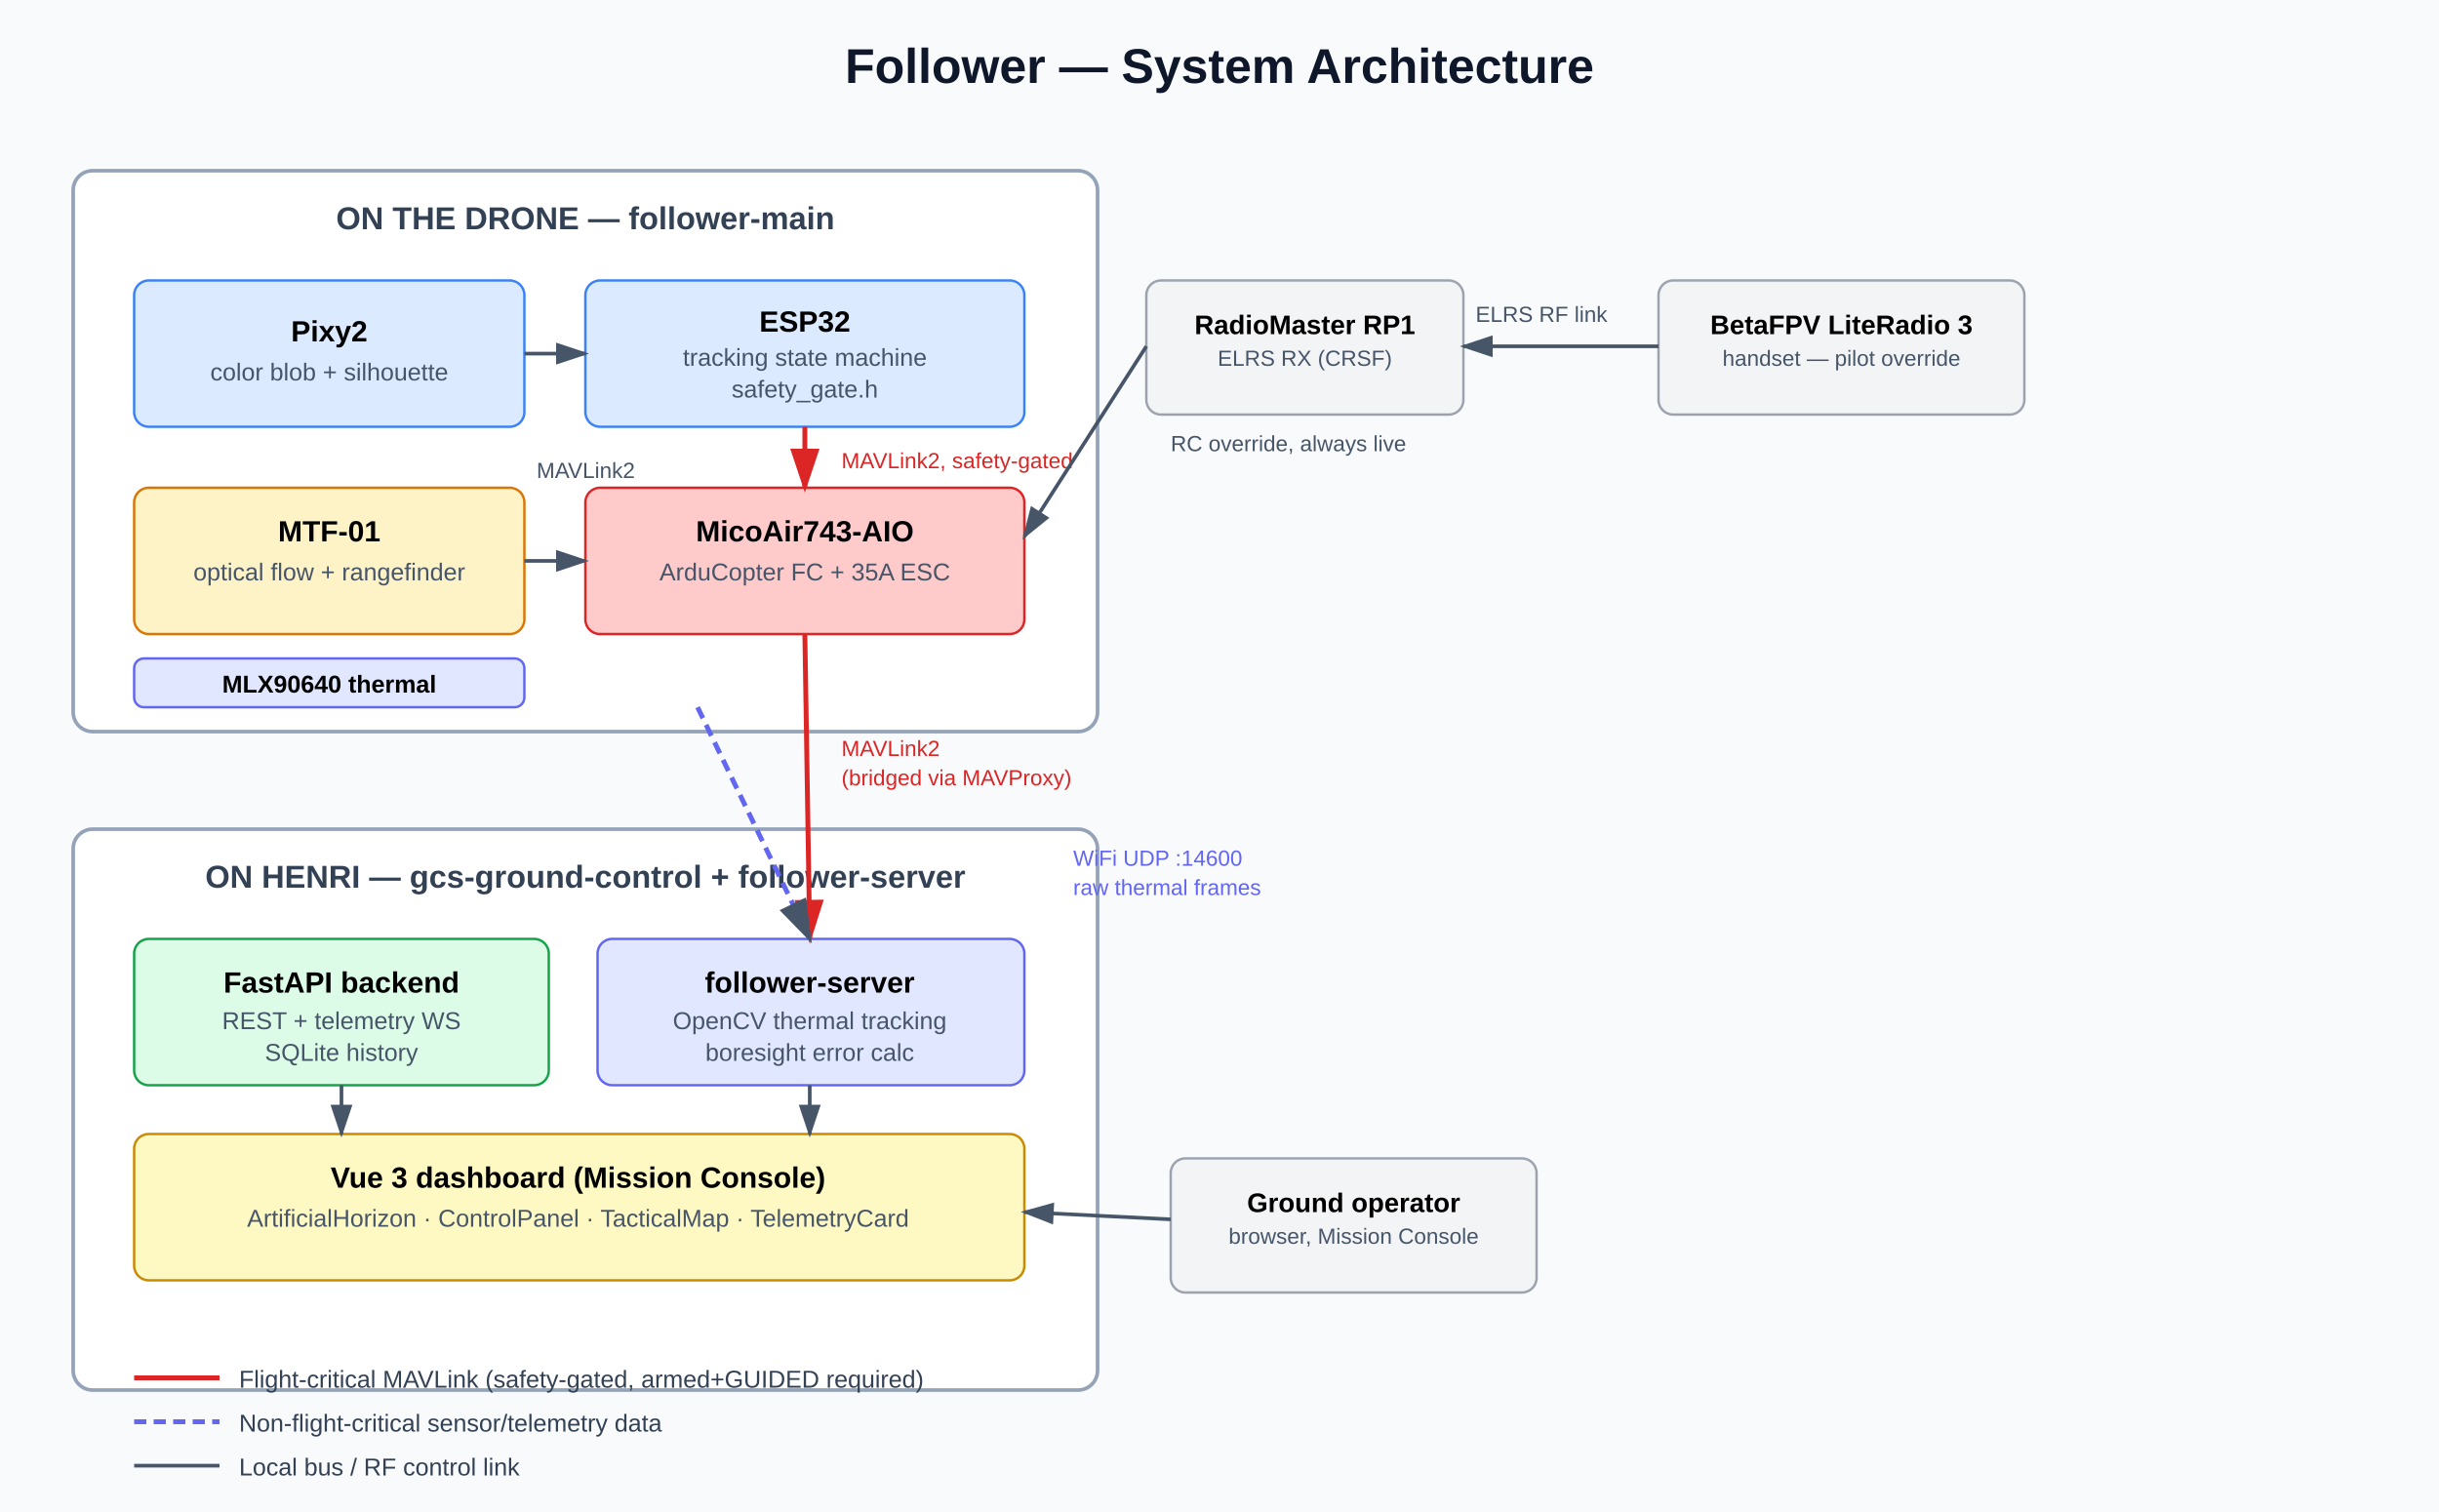
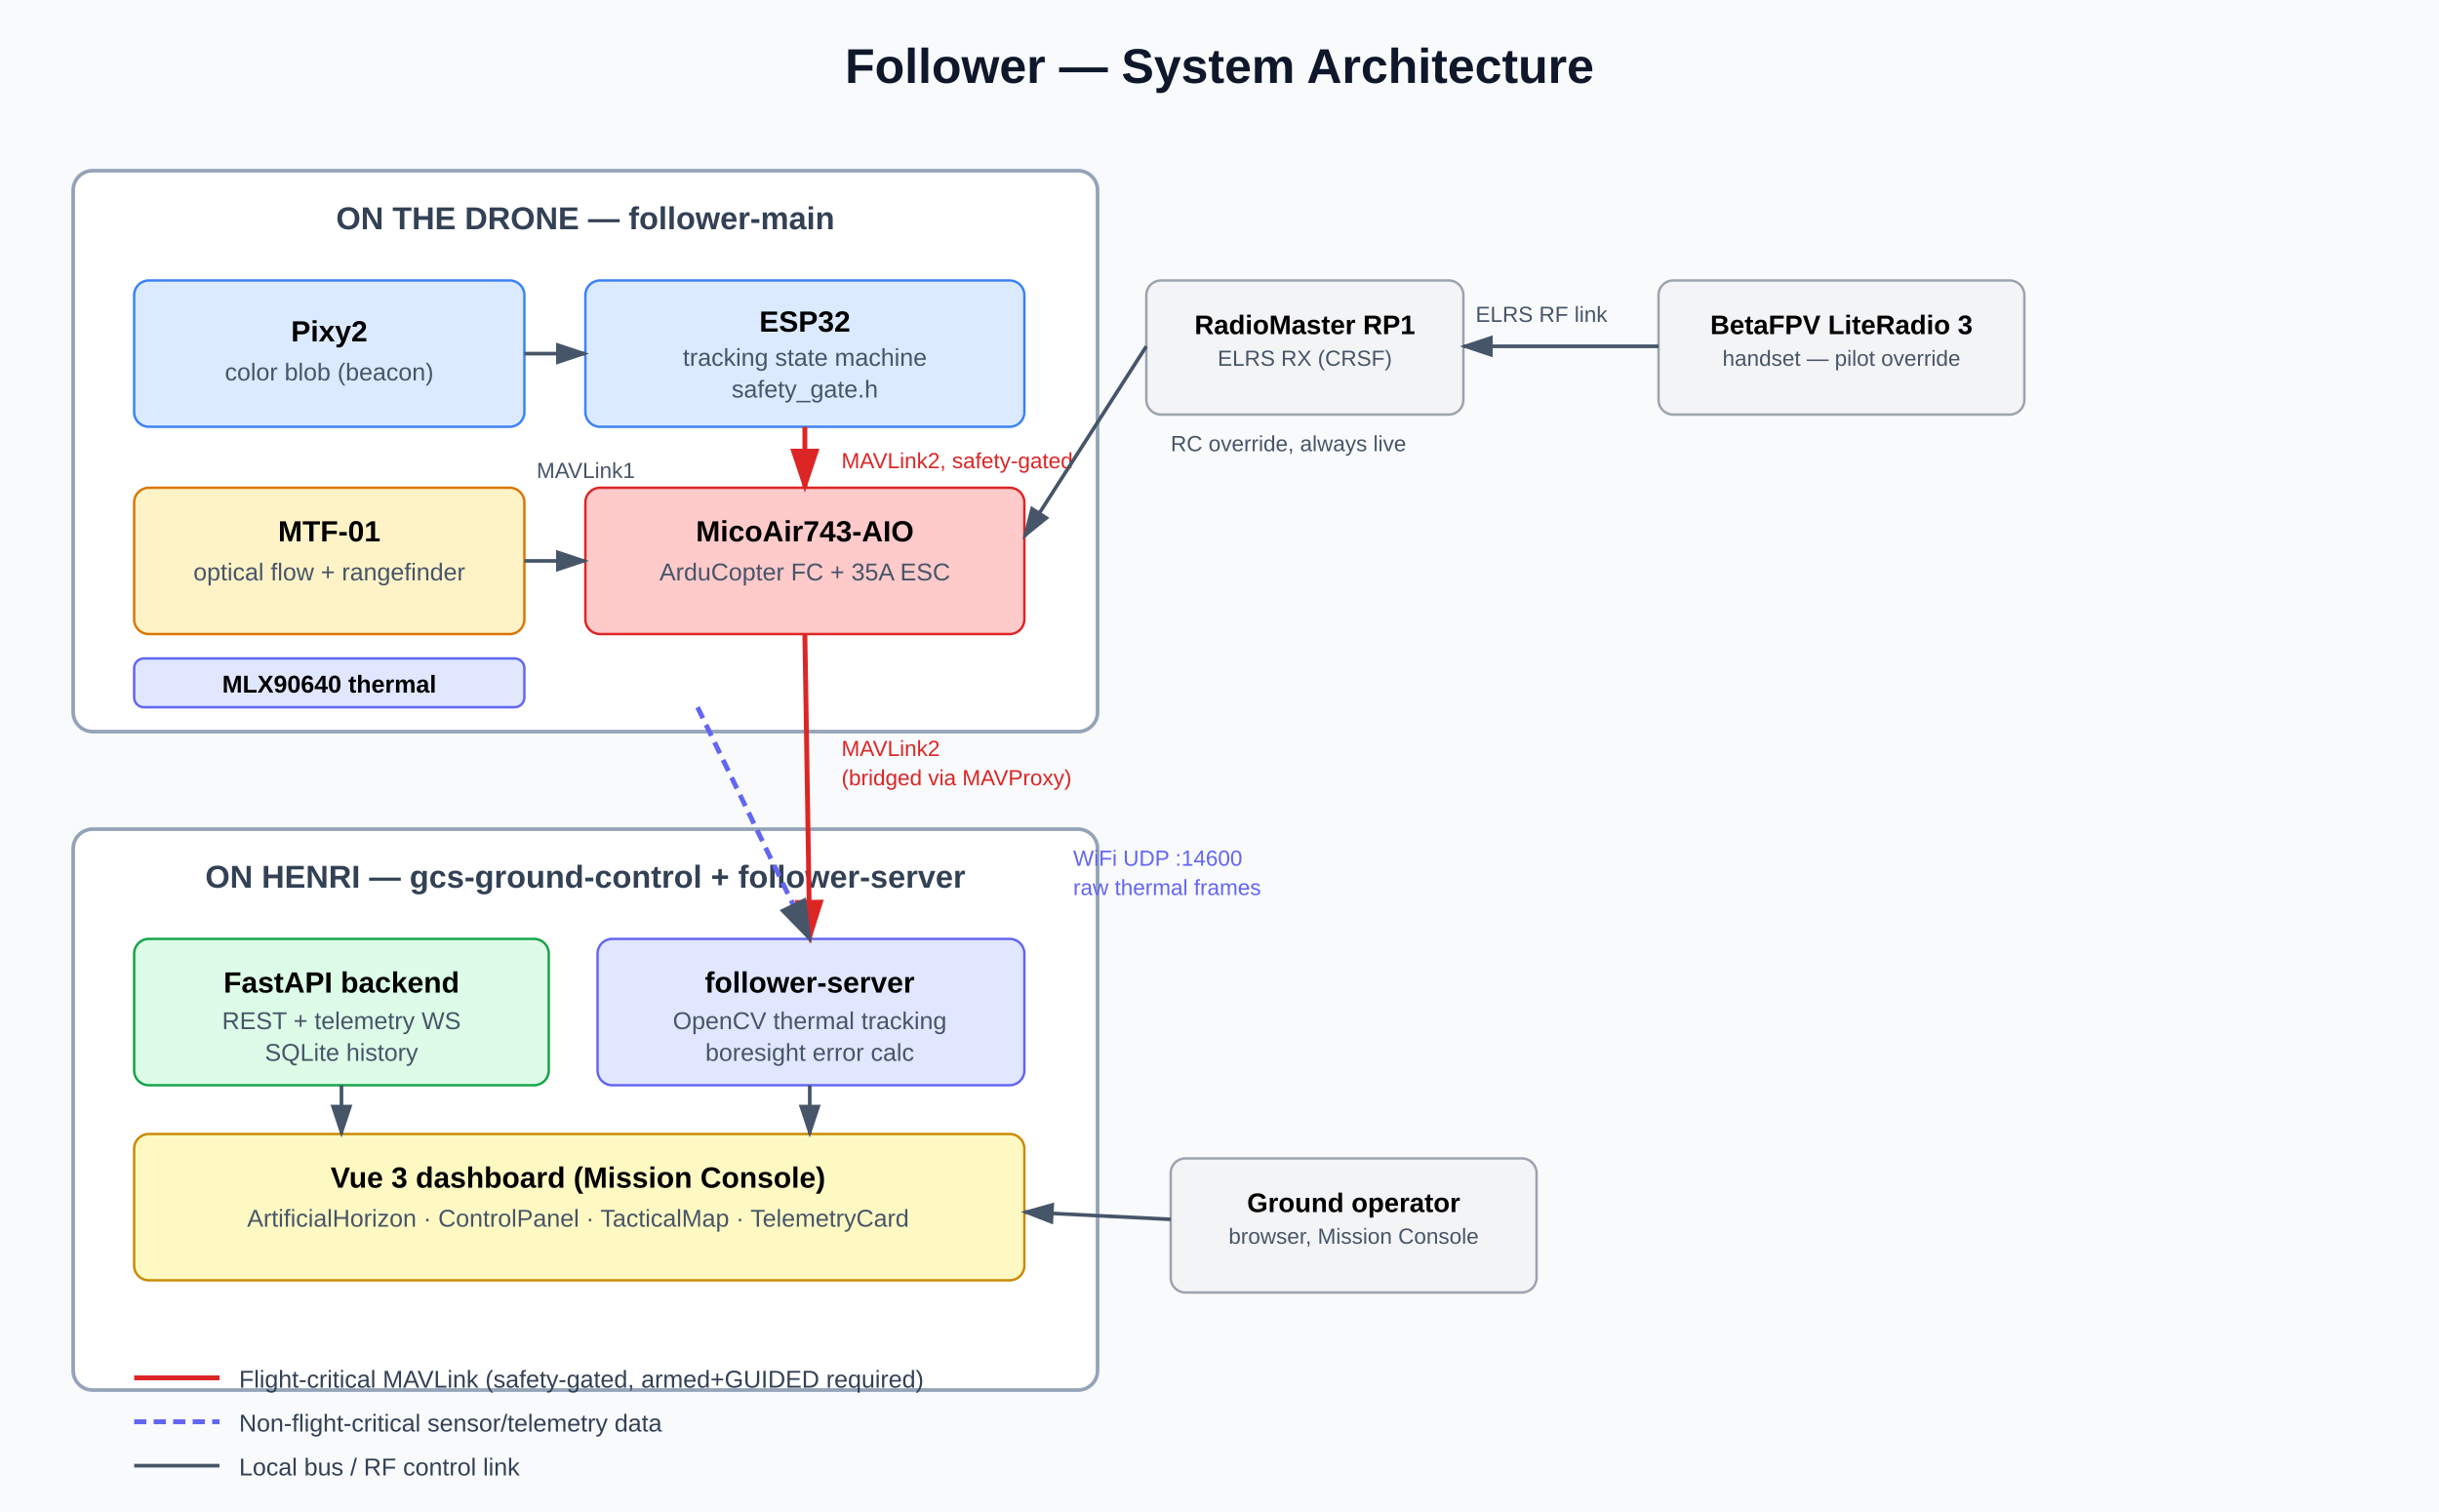
<svg xmlns="http://www.w3.org/2000/svg" viewBox="0 0 1000 620" font-family="Arial, sans-serif">
  <defs>
    <marker id="arrow" markerWidth="10" markerHeight="10" refX="8" refY="3" orient="auto" markerUnits="strokeWidth">
      <path d="M0,0 L0,6 L9,3 z" fill="#475569" />
    </marker>
    <marker id="arrowRed" markerWidth="10" markerHeight="10" refX="8" refY="3" orient="auto" markerUnits="strokeWidth">
      <path d="M0,0 L0,6 L9,3 z" fill="#dc2626" />
    </marker>
  </defs>
  <rect width="1000" height="620" fill="#f8fafc" />
  <text x="500" y="34" text-anchor="middle" font-size="20" font-weight="bold" fill="#0f172a">Follower — System Architecture</text>
  <rect x="30" y="70" width="420" height="230" rx="8" fill="#ffffff" stroke="#94a3b8" stroke-width="1.5" />
  <text x="240" y="94" text-anchor="middle" font-size="13" font-weight="bold" fill="#334155">ON THE DRONE — follower-main</text>
  <rect x="55" y="115" width="160" height="60" rx="6" fill="#dbeafe" stroke="#3b82f6" />
  <text x="135" y="140" text-anchor="middle" font-size="12" font-weight="bold">Pixy2</text>
-   <text x="135" y="156" text-anchor="middle" font-size="10" fill="#475569">color blob + silhouette</text>
+   <text x="135" y="156" text-anchor="middle" font-size="10" fill="#475569">color blob (beacon)</text>
  <rect x="240" y="115" width="180" height="60" rx="6" fill="#dbeafe" stroke="#3b82f6" />
  <text x="330" y="136" text-anchor="middle" font-size="12" font-weight="bold">ESP32</text>
  <text x="330" y="150" text-anchor="middle" font-size="10" fill="#475569">tracking state machine</text>
  <text x="330" y="163" text-anchor="middle" font-size="10" fill="#475569">safety_gate.h</text>
  <rect x="55" y="200" width="160" height="60" rx="6" fill="#fef3c7" stroke="#d97706" />
  <text x="135" y="222" text-anchor="middle" font-size="12" font-weight="bold">MTF-01</text>
  <text x="135" y="238" text-anchor="middle" font-size="10" fill="#475569">optical flow + rangefinder</text>
  <rect x="240" y="200" width="180" height="60" rx="6" fill="#fecaca" stroke="#dc2626" />
  <text x="330" y="222" text-anchor="middle" font-size="12" font-weight="bold">MicoAir743-AIO</text>
  <text x="330" y="238" text-anchor="middle" font-size="10" fill="#475569">ArduCopter FC + 35A ESC</text>
  <rect x="55" y="270" width="160" height="20" rx="4" fill="#e0e7ff" stroke="#6366f1" />
  <text x="135" y="284" text-anchor="middle" font-size="10" font-weight="bold">MLX90640 thermal</text>
  <line x1="215" y1="145" x2="240" y2="145" stroke="#475569" stroke-width="1.5" marker-end="url(#arrow)" />
  <line x1="330" y1="175" x2="330" y2="200" stroke="#dc2626" stroke-width="2" marker-end="url(#arrowRed)" />
  <text x="345" y="192" font-size="9" fill="#dc2626">MAVLink2, safety-gated</text>
  <line x1="215" y1="230" x2="240" y2="230" stroke="#475569" stroke-width="1.5" marker-end="url(#arrow)" />
-   <text x="220" y="196" font-size="9" fill="#475569">MAVLink2</text>
+   <text x="220" y="196" font-size="9" fill="#475569">MAVLink1</text>
  <rect x="55" y="140" width="0" height="0" />
  <rect x="470" y="115" width="130" height="55" rx="6" fill="#f3f4f6" stroke="#9ca3af" />
  <text x="535" y="137" text-anchor="middle" font-size="11" font-weight="bold">RadioMaster RP1</text>
  <text x="535" y="150" text-anchor="middle" font-size="9" fill="#475569">ELRS RX (CRSF)</text>
  <line x1="470" y1="142" x2="420" y2="220" stroke="#475569" stroke-width="1.5" marker-end="url(#arrow)" />
  <text x="480" y="185" font-size="9" fill="#475569">RC override, always live</text>
  <rect x="30" y="340" width="420" height="230" rx="8" fill="#ffffff" stroke="#94a3b8" stroke-width="1.5" />
  <text x="240" y="364" text-anchor="middle" font-size="13" font-weight="bold" fill="#334155">ON HENRI — gcs-ground-control + follower-server</text>
  <rect x="55" y="385" width="170" height="60" rx="6" fill="#dcfce7" stroke="#16a34a" />
  <text x="140" y="407" text-anchor="middle" font-size="12" font-weight="bold">FastAPI backend</text>
  <text x="140" y="422" text-anchor="middle" font-size="10" fill="#475569">REST + telemetry WS</text>
  <text x="140" y="435" text-anchor="middle" font-size="10" fill="#475569">SQLite history</text>
  <rect x="245" y="385" width="175" height="60" rx="6" fill="#e0e7ff" stroke="#6366f1" />
  <text x="332" y="407" text-anchor="middle" font-size="12" font-weight="bold">follower-server</text>
  <text x="332" y="422" text-anchor="middle" font-size="10" fill="#475569">OpenCV thermal tracking</text>
  <text x="332" y="435" text-anchor="middle" font-size="10" fill="#475569">boresight error calc</text>
  <rect x="55" y="465" width="365" height="60" rx="6" fill="#fef9c3" stroke="#ca8a04" />
  <text x="237" y="487" text-anchor="middle" font-size="12" font-weight="bold">Vue 3 dashboard (Mission Console)</text>
  <text x="237" y="503" text-anchor="middle" font-size="10" fill="#475569">ArtificialHorizon · ControlPanel · TacticalMap · TelemetryCard</text>
  <line x1="140" y1="445" x2="140" y2="465" stroke="#475569" stroke-width="1.5" marker-end="url(#arrow)" />
  <line x1="332" y1="445" x2="332" y2="465" stroke="#475569" stroke-width="1.5" marker-end="url(#arrow)" />
  <line x1="330" y1="260" x2="332" y2="385" stroke="#dc2626" stroke-width="2" marker-end="url(#arrowRed)" />
  <text x="345" y="310" font-size="9" fill="#dc2626">MAVLink2</text>
  <text x="345" y="322" font-size="9" fill="#dc2626">(bridged via MAVProxy)</text>
  <line x1="286" y1="290" x2="332" y2="385" stroke="#6366f1" stroke-width="2" stroke-dasharray="5,3" marker-end="url(#arrow)" />
  <text x="440" y="355" font-size="9" fill="#6366f1">WiFi UDP :14600</text>
  <text x="440" y="367" font-size="9" fill="#6366f1">raw thermal frames</text>
  <rect x="680" y="115" width="150" height="55" rx="6" fill="#f3f4f6" stroke="#9ca3af" />
  <text x="755" y="137" text-anchor="middle" font-size="11" font-weight="bold">BetaFPV LiteRadio 3</text>
  <text x="755" y="150" text-anchor="middle" font-size="9" fill="#475569">handset — pilot override</text>
  <line x1="680" y1="142" x2="600" y2="142" stroke="#475569" stroke-width="1.5" marker-end="url(#arrow)" />
  <text x="605" y="132" font-size="9" fill="#475569">ELRS RF link</text>
  <rect x="480" y="475" width="150" height="55" rx="6" fill="#f3f4f6" stroke="#9ca3af" />
  <text x="555" y="497" text-anchor="middle" font-size="11" font-weight="bold">Ground operator</text>
  <text x="555" y="510" text-anchor="middle" font-size="9" fill="#475569">browser, Mission Console</text>
  <line x1="480" y1="500" x2="420" y2="497" stroke="#475569" stroke-width="1.5" marker-end="url(#arrow)" />
  <line x1="55" y1="565" x2="90" y2="565" stroke="#dc2626" stroke-width="2" />
  <text x="98" y="569" font-size="10" fill="#334155">Flight-critical MAVLink (safety-gated, armed+GUIDED required)</text>
  <line x1="55" y1="583" x2="90" y2="583" stroke="#6366f1" stroke-width="2" stroke-dasharray="5,3" />
  <text x="98" y="587" font-size="10" fill="#334155">Non-flight-critical sensor/telemetry data</text>
  <line x1="55" y1="601" x2="90" y2="601" stroke="#475569" stroke-width="1.5" />
  <text x="98" y="605" font-size="10" fill="#334155">Local bus / RF control link</text>
</svg>
